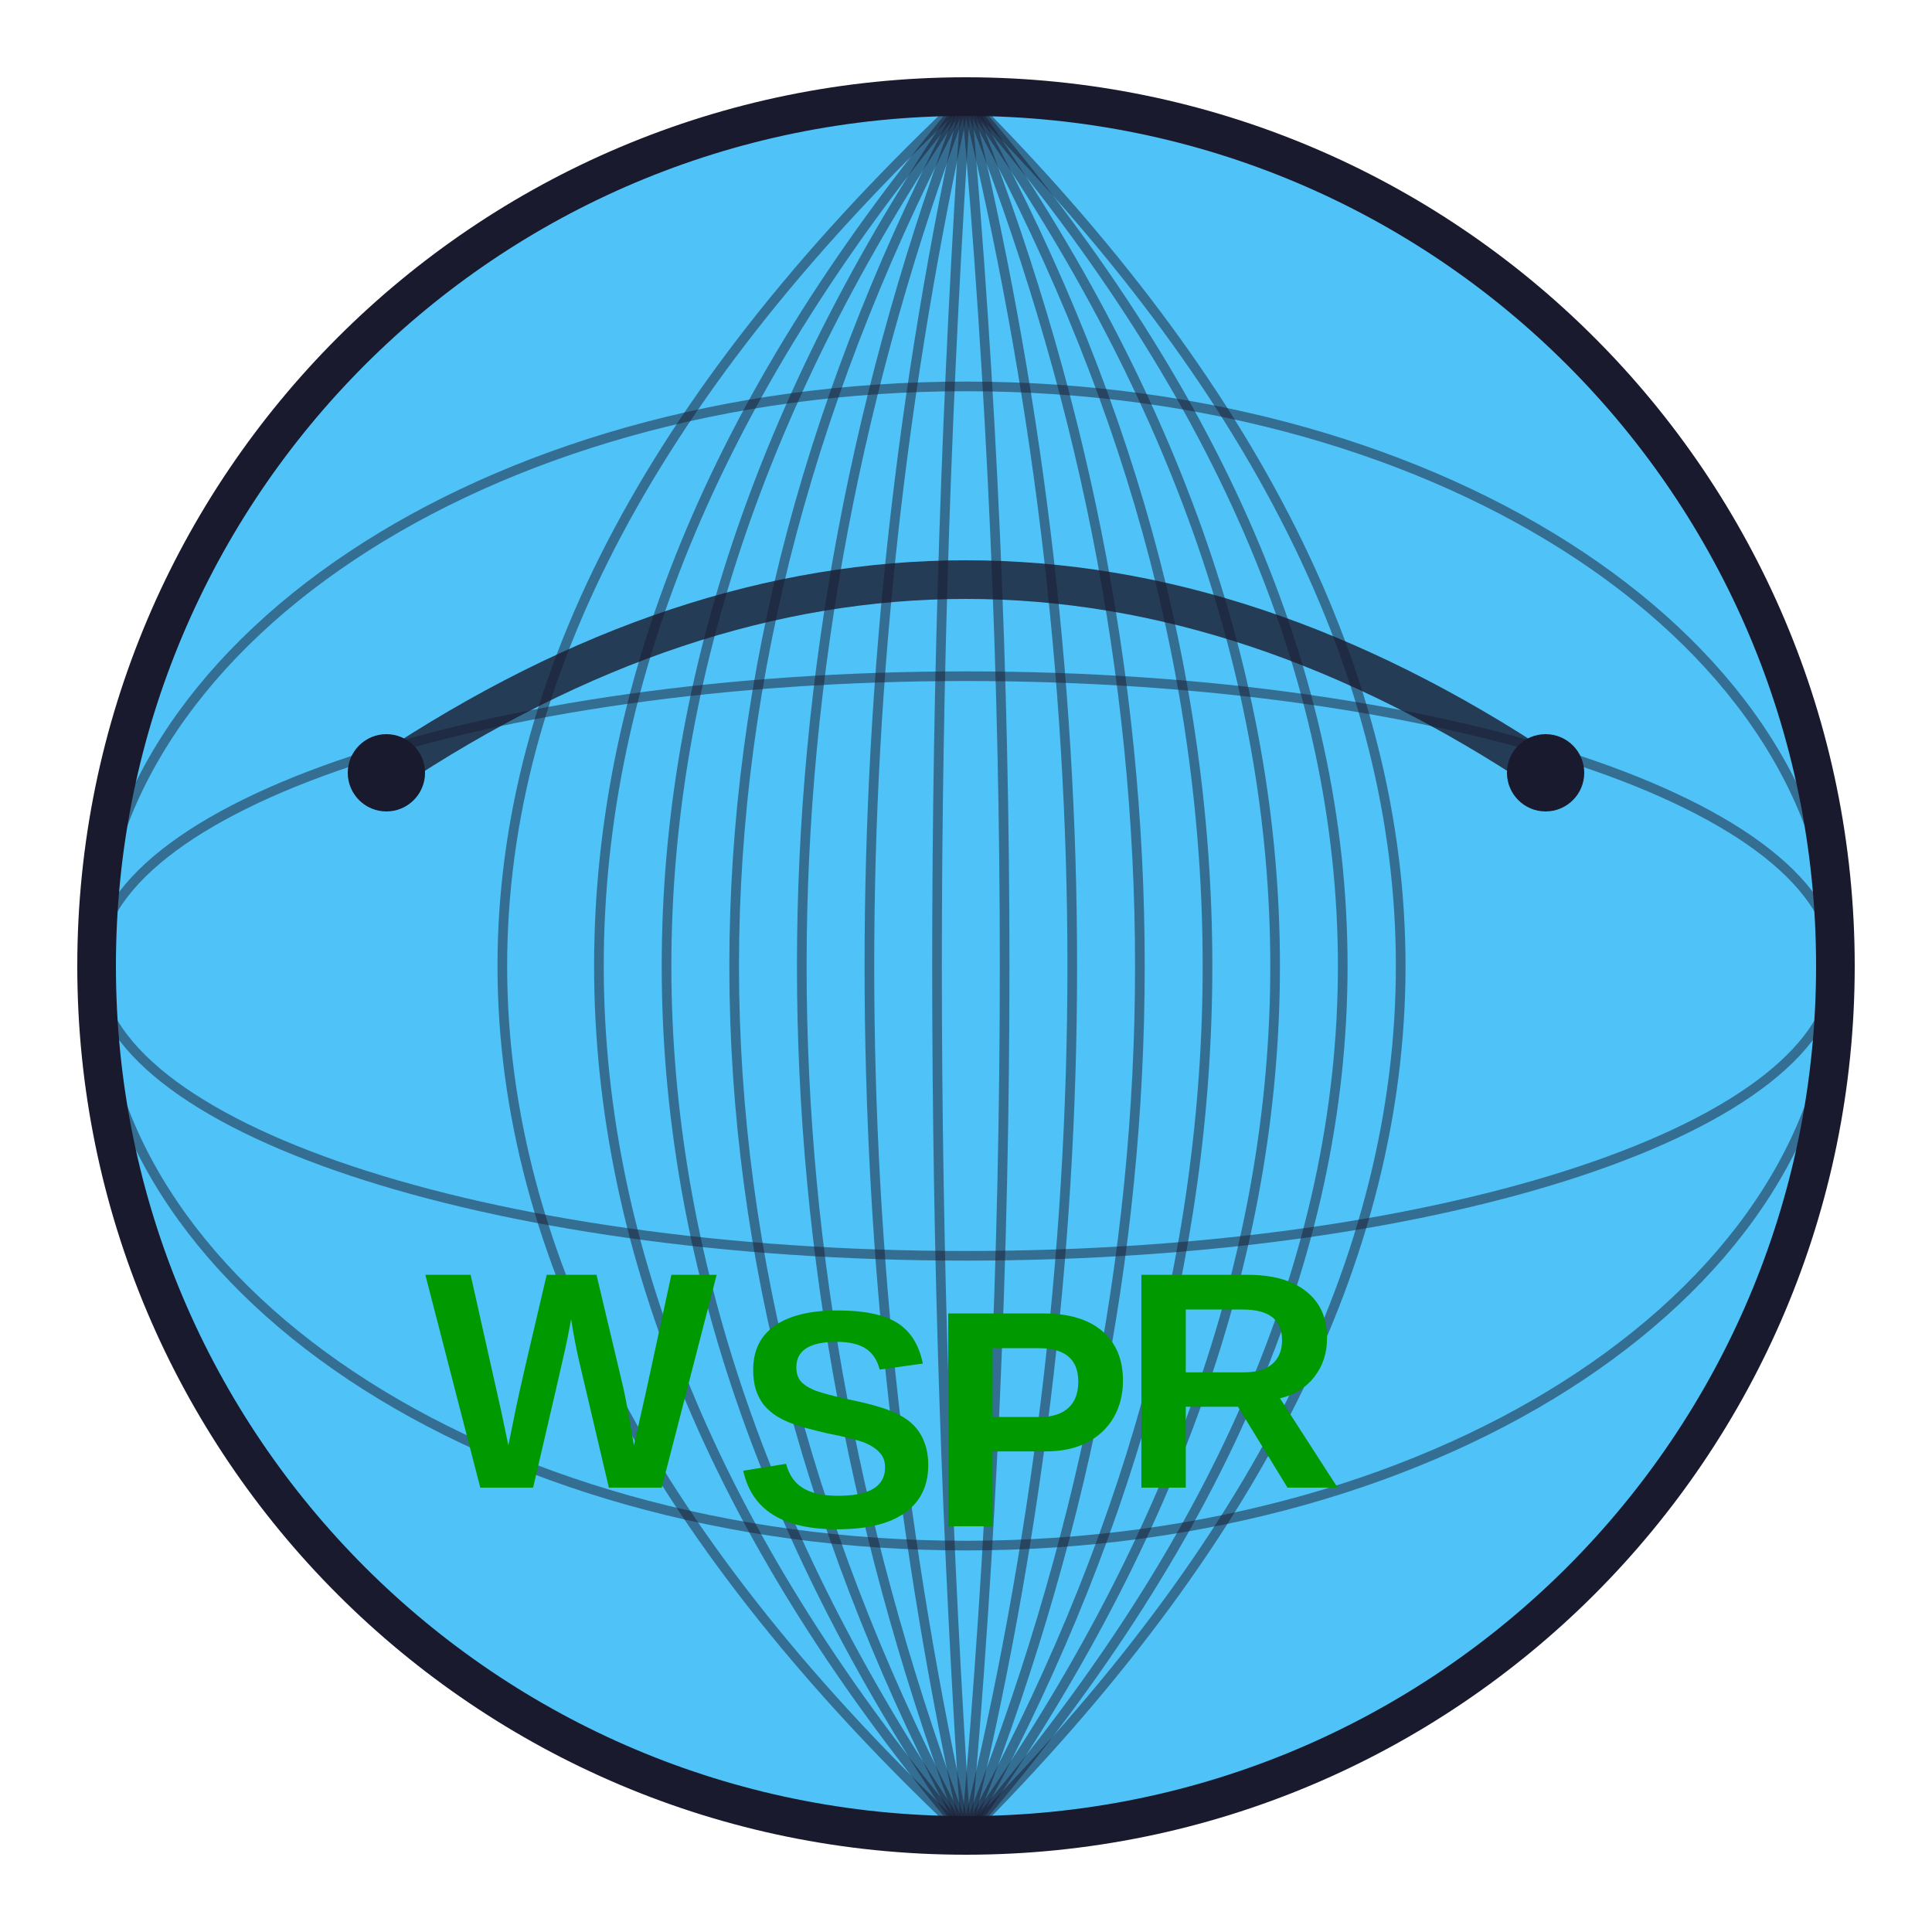
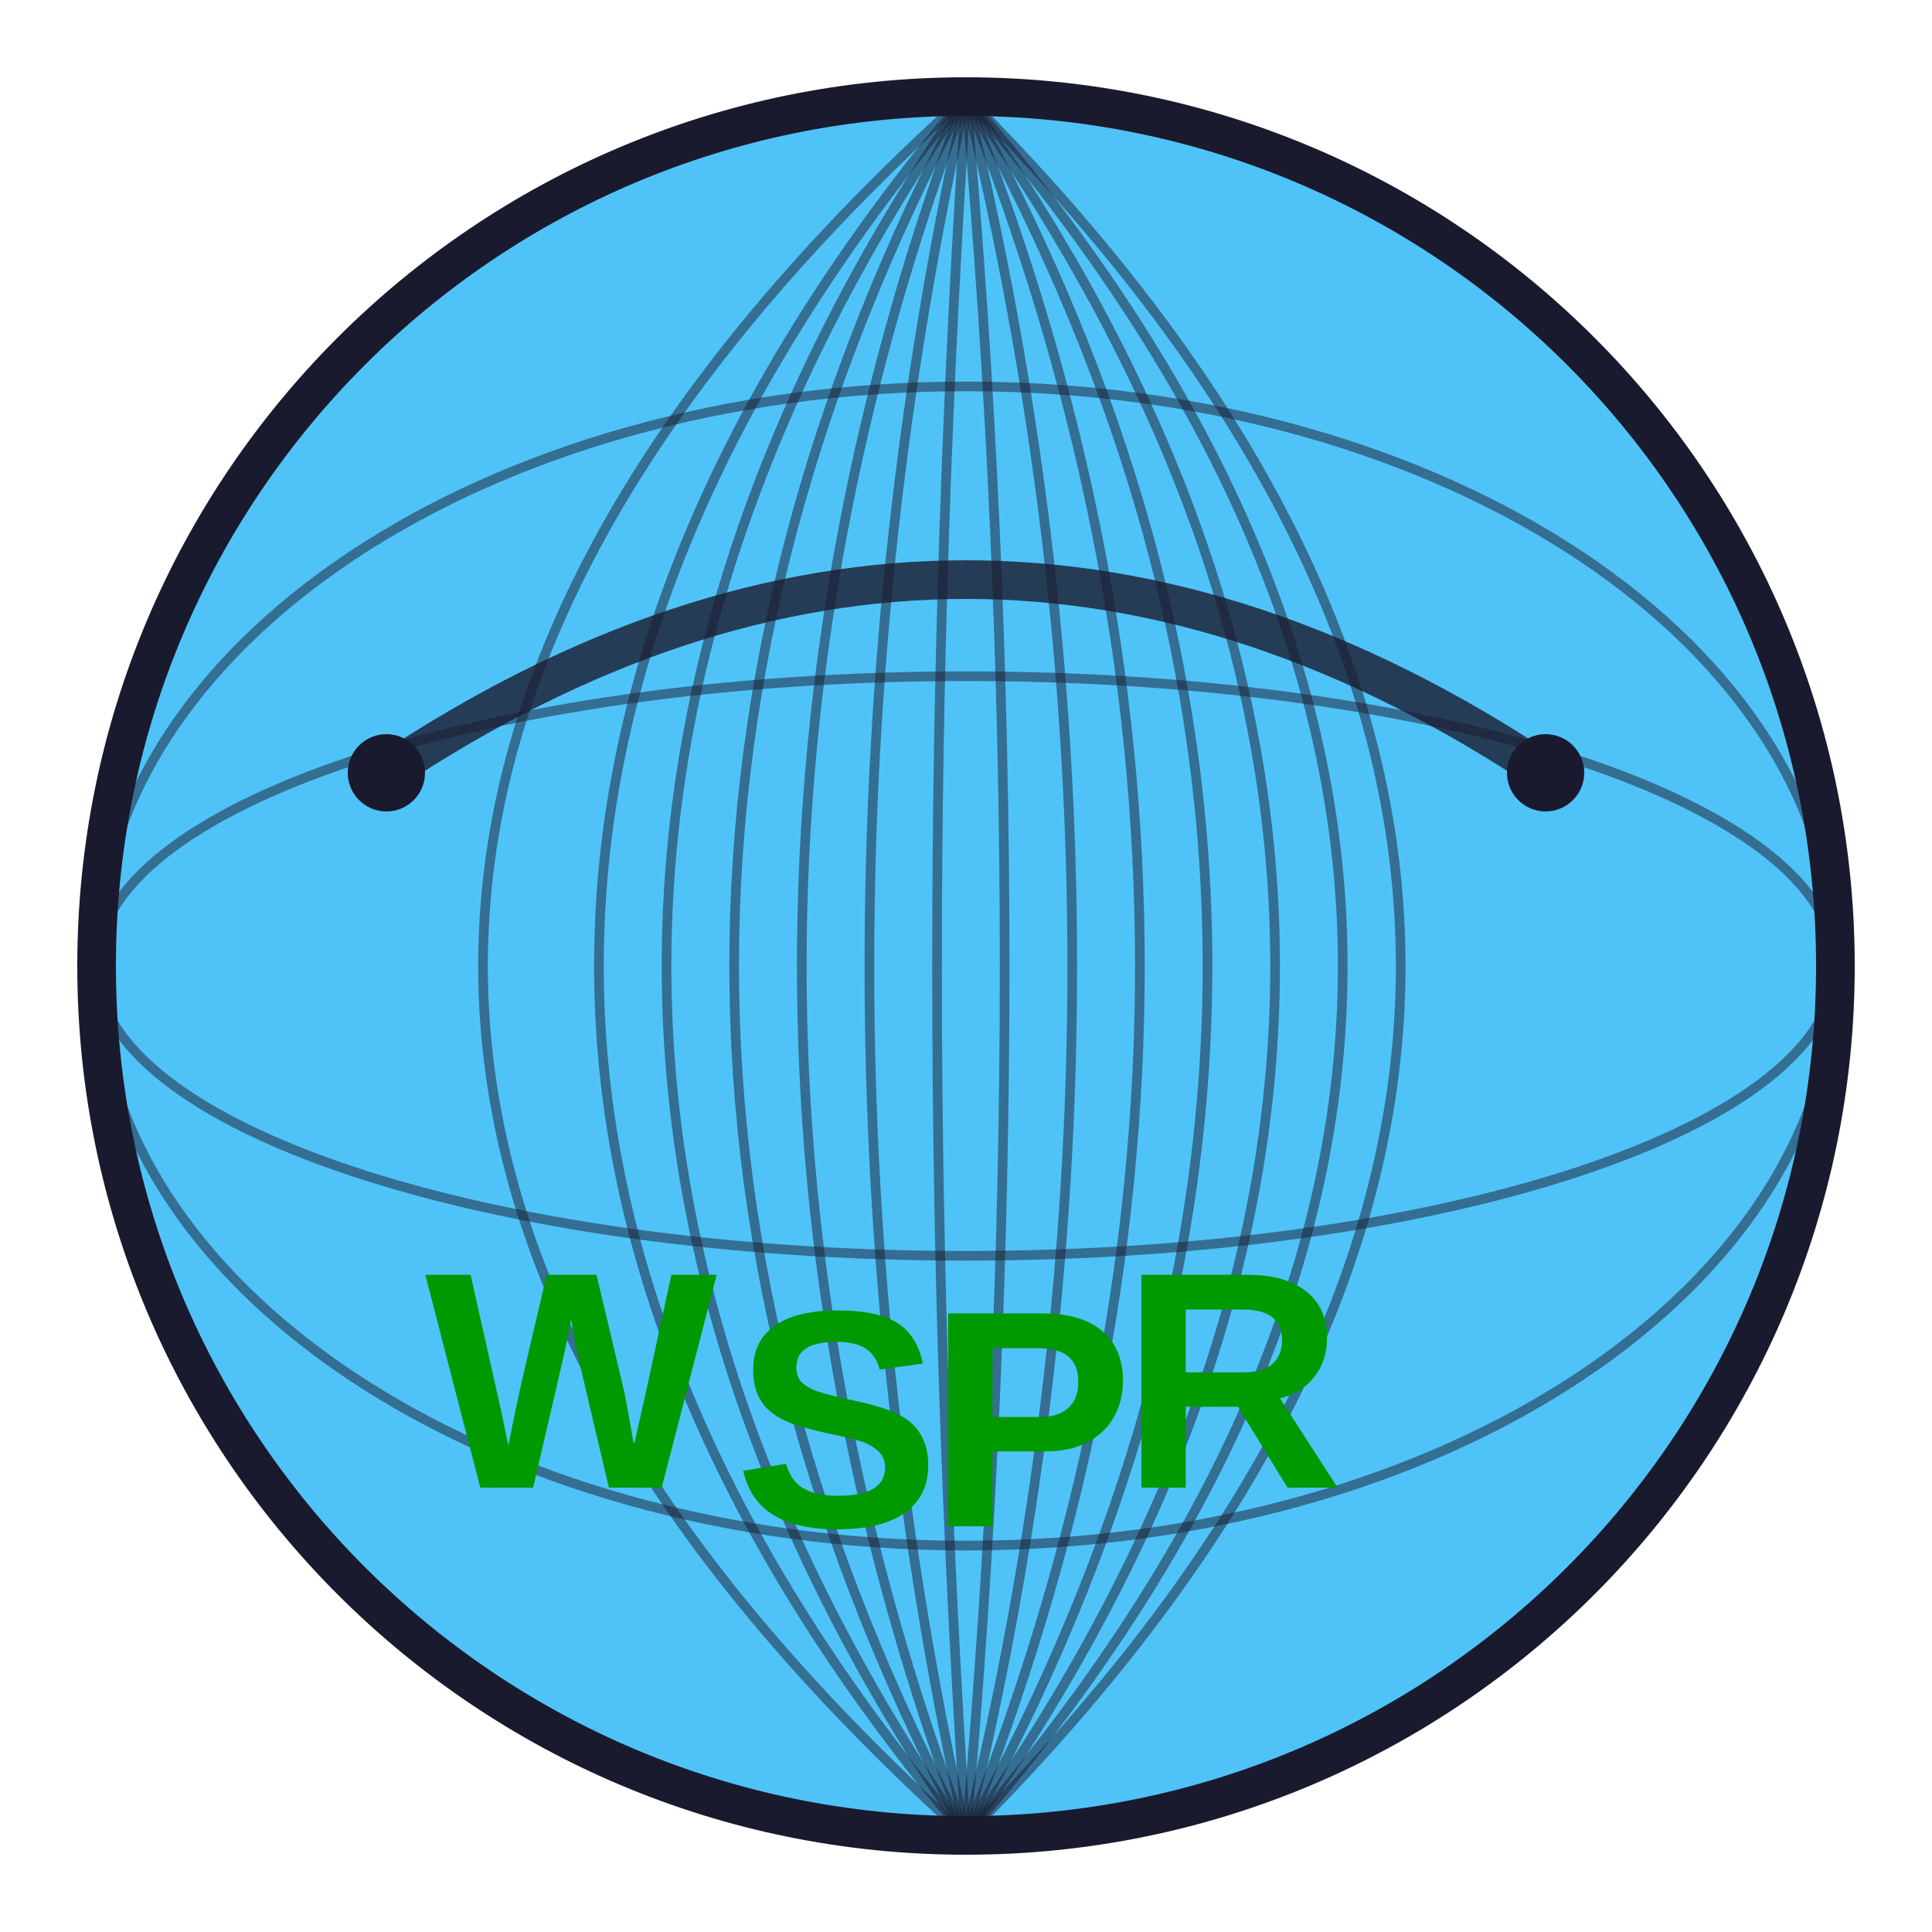
<svg xmlns="http://www.w3.org/2000/svg" viewBox="0 0 100 100">
  <circle cx="50" cy="50" r="45" fill="#4fc3f7" stroke="#1a1a2e" stroke-width="2" />
  <ellipse cx="50" cy="50" rx="45" ry="15" fill="none" stroke="#1a1a2e" stroke-width="0.5" opacity="0.5" />
  <ellipse cx="50" cy="50" rx="45" ry="30" fill="none" stroke="#1a1a2e" stroke-width="0.5" opacity="0.5" />
-   <path d="M 50 5 Q 2 50 50 95" fill="none" stroke="#1a1a2e" stroke-width="0.5" opacity="0.5" />
+   <path d="M 50 5 Q 0 50 50 95" fill="none" stroke="#1a1a2e" stroke-width="0.5" opacity="0.5" />
  <path d="M 50 5 Q 12 50 50 95" fill="none" stroke="#1a1a2e" stroke-width="0.5" opacity="0.5" />
  <path d="M 50 5 Q 19 50 50 95" fill="none" stroke="#1a1a2e" stroke-width="0.5" opacity="0.5" />
  <path d="M 50 5 Q 26 50 50 95" fill="none" stroke="#1a1a2e" stroke-width="0.5" opacity="0.5" />
  <path d="M 50 5 Q 33 50 50 95" fill="none" stroke="#1a1a2e" stroke-width="0.5" opacity="0.5" />
  <path d="M 50 5 Q 40 50 50 95" fill="none" stroke="#1a1a2e" stroke-width="0.5" opacity="0.5" />
  <path d="M 50 5 Q 47 50 50 95" fill="none" stroke="#1a1a2e" stroke-width="0.5" opacity="0.5" />
  <path d="M 50 5 Q 54 50 50 95" fill="none" stroke="#1a1a2e" stroke-width="0.5" opacity="0.5" />
  <path d="M 50 5 Q 61 50 50 95" fill="none" stroke="#1a1a2e" stroke-width="0.5" opacity="0.5" />
  <path d="M 50 5 Q 68 50 50 95" fill="none" stroke="#1a1a2e" stroke-width="0.5" opacity="0.5" />
  <path d="M 50 5 Q 75 50 50 95" fill="none" stroke="#1a1a2e" stroke-width="0.5" opacity="0.5" />
  <path d="M 50 5 Q 82 50 50 95" fill="none" stroke="#1a1a2e" stroke-width="0.5" opacity="0.5" />
  <path d="M 50 5 Q 89 50 50 95" fill="none" stroke="#1a1a2e" stroke-width="0.5" opacity="0.5" />
  <path d="M 50 5 Q 95 50 50 95" fill="none" stroke="#1a1a2e" stroke-width="0.5" opacity="0.5" />
  <path d="M 20 40 Q 50 20 80 40" fill="none" stroke="#1a1a2e" stroke-width="2" opacity="0.8" />
  <circle cx="20" cy="40" r="2" fill="#1a1a2e" />
  <circle cx="80" cy="40" r="2" fill="#1a1a2e" />
  <text x="22" y="77" fill="#009900" font-size="16" font-weight="bold" font-family="Arial, sans-serif">W</text>
  <text x="38" y="79" fill="#009900" font-size="16" font-weight="bold" font-family="Arial, sans-serif">S</text>
  <text x="48" y="79" fill="#009900" font-size="16" font-weight="bold" font-family="Arial, sans-serif">P</text>
  <text x="58" y="77" fill="#009900" font-size="16" font-weight="bold" font-family="Arial, sans-serif">R</text>
</svg>
